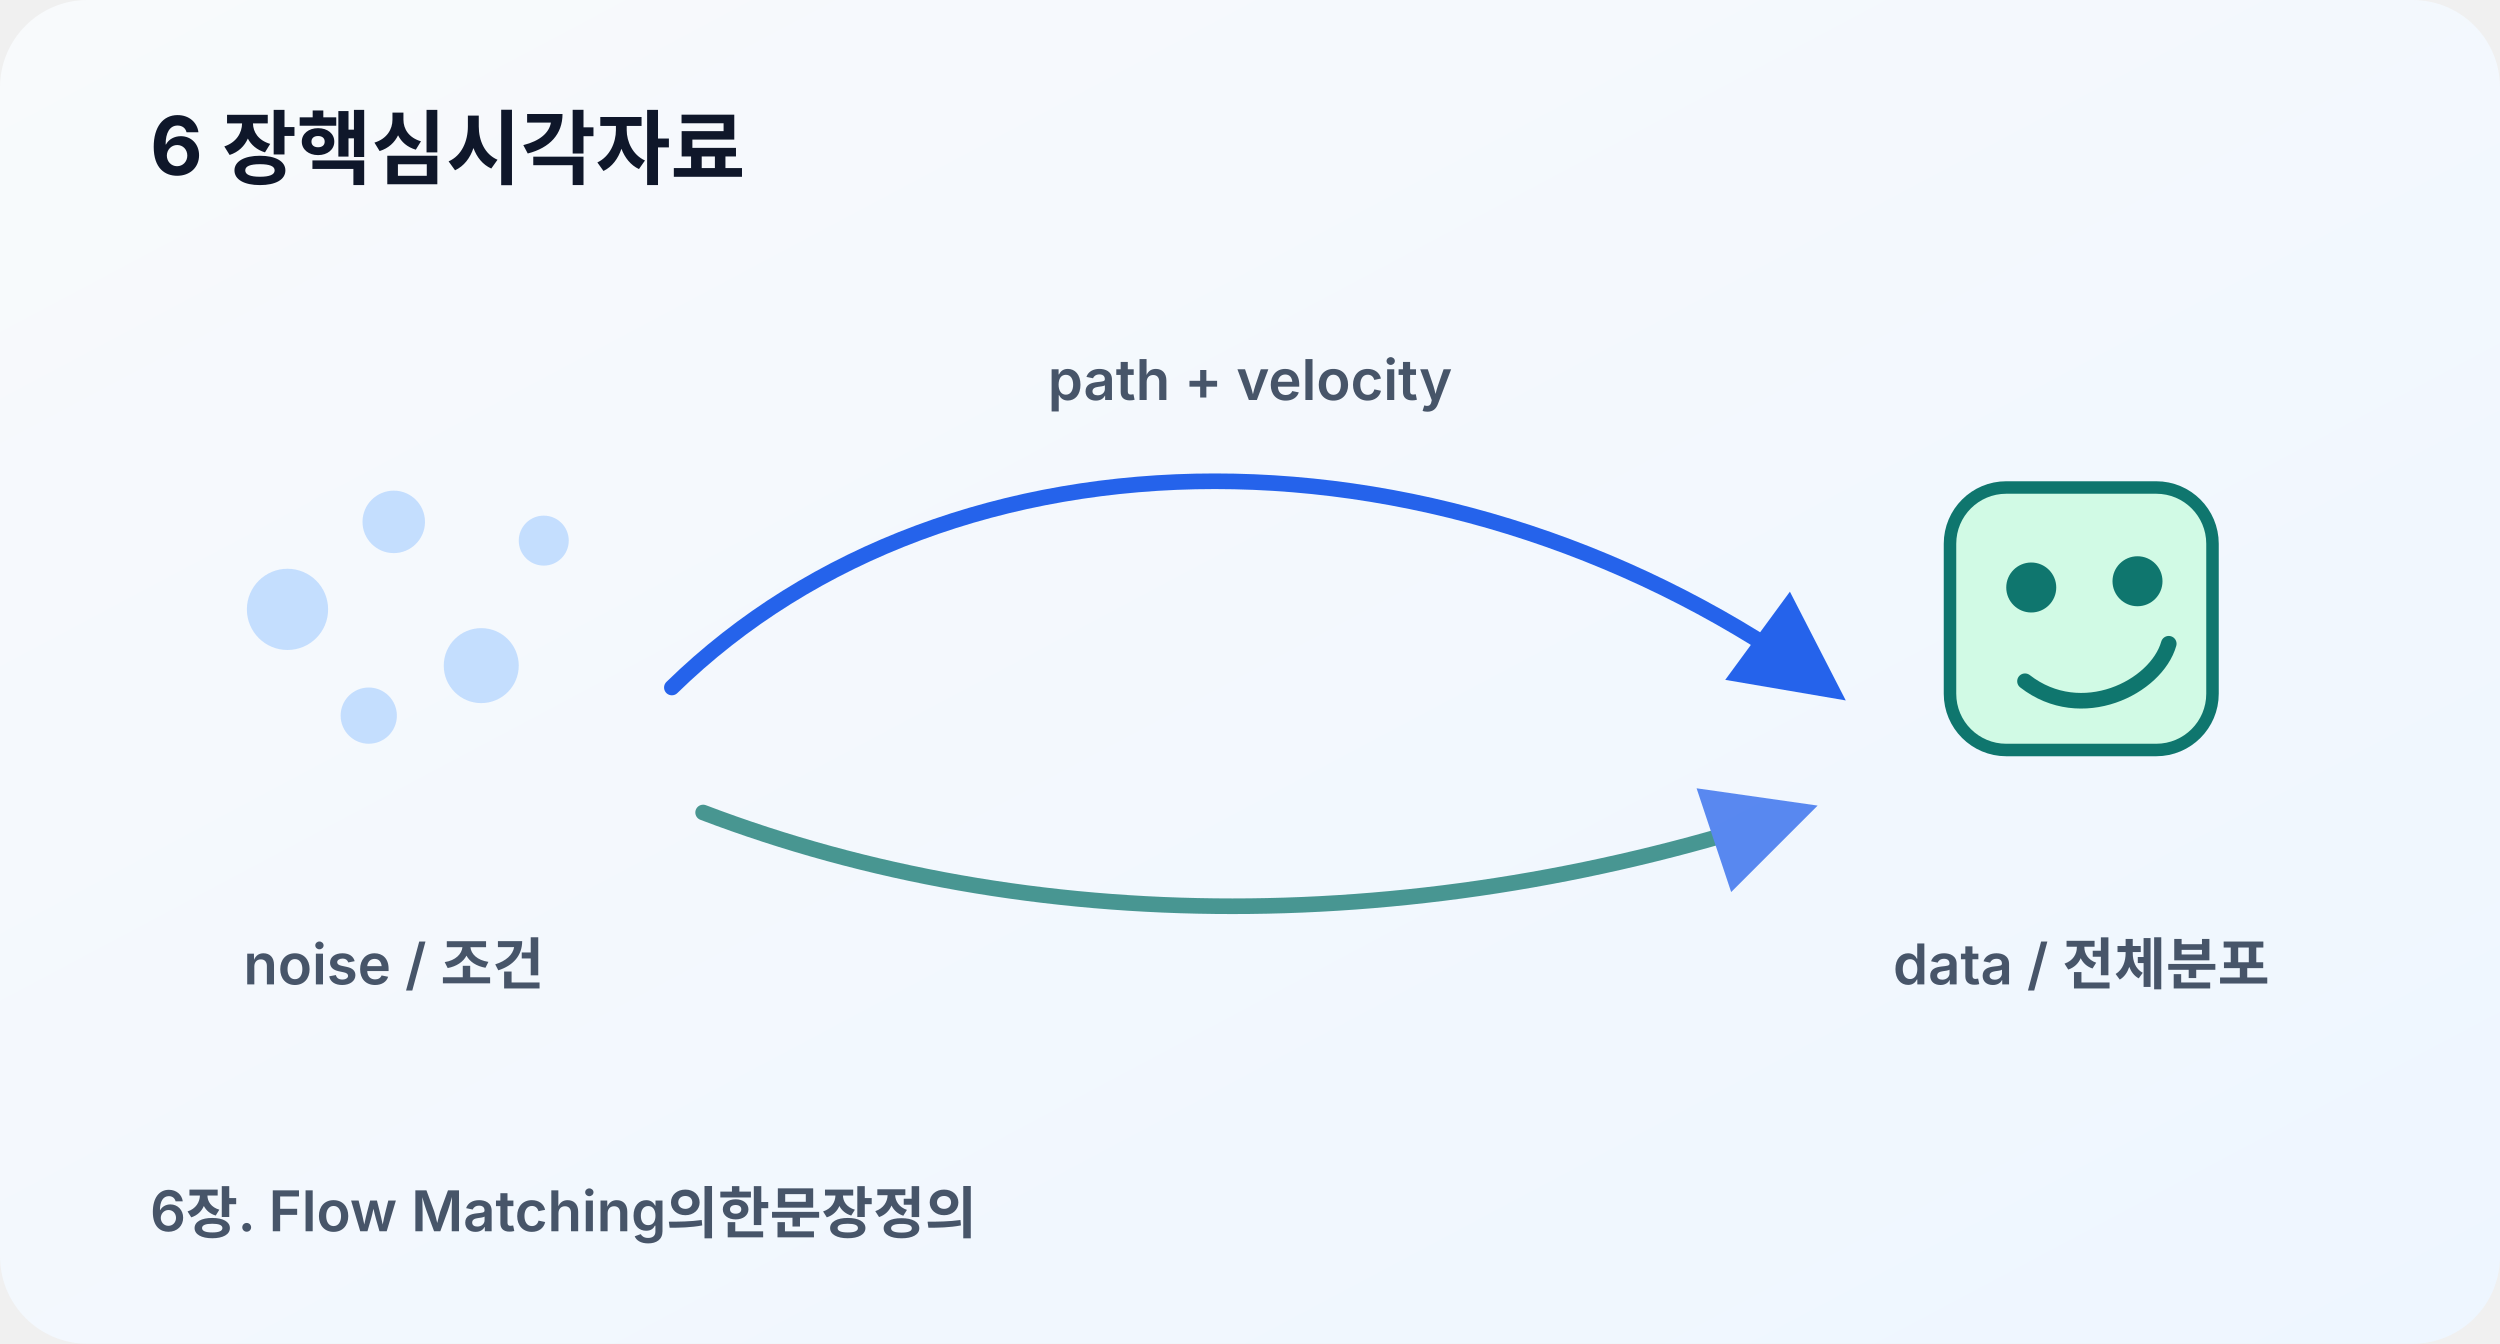
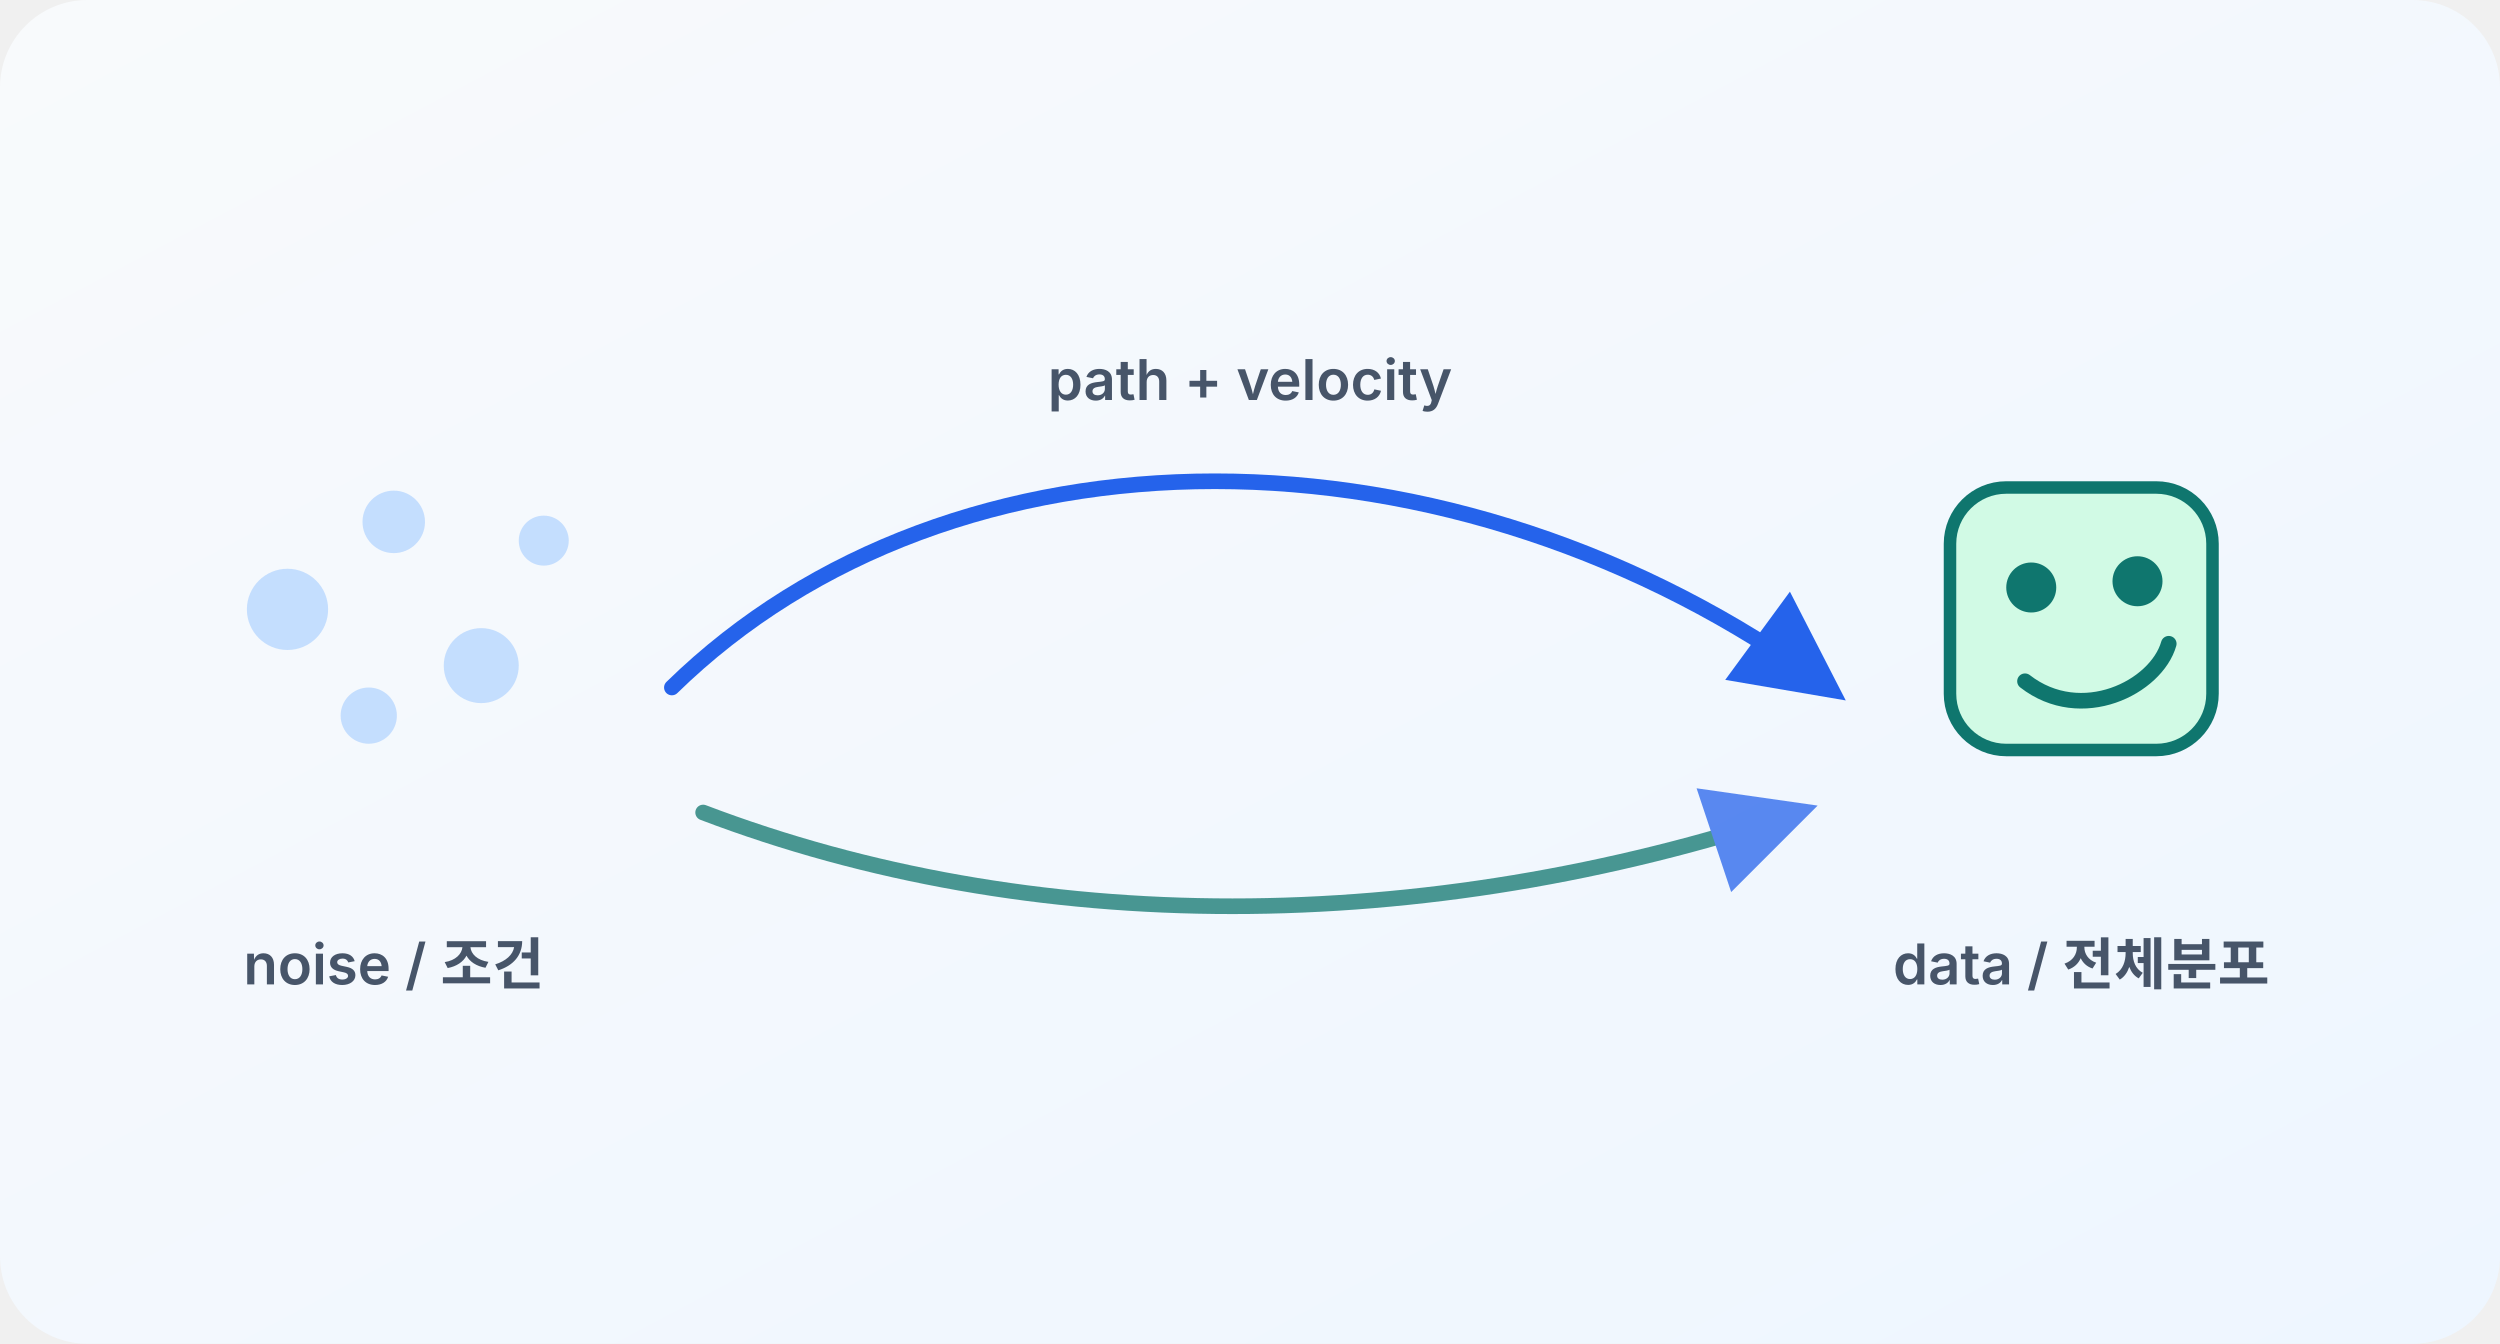
<svg xmlns="http://www.w3.org/2000/svg" viewBox="0 0 800 430" role="img">
  <defs>
    <marker id="arrow" viewBox="0 0 10 10" refX="8" refY="5" markerWidth="7" markerHeight="7" orient="auto-start-reverse">
      <path d="M0 0 L10 5 L0 10 z" fill="#2563eb" />
    </marker>
    <linearGradient id="bg" x1="0" x2="1" y1="0" y2="1">
      <stop offset="0" stop-color="#f8fafc" />
      <stop offset="1" stop-color="#eef6ff" />
    </linearGradient>
  </defs>
  <style>.bg{fill:url(#bg)}.title{font:700 26px -apple-system,BlinkMacSystemFont,'Noto Sans KR',sans-serif;fill:#0f172a}.small{font:600 18px -apple-system,BlinkMacSystemFont,'Noto Sans KR',sans-serif;fill:#475569}.label{font:700 19px -apple-system,BlinkMacSystemFont,'Noto Sans KR',sans-serif;fill:#0f172a}.light{fill:#fff}.panel{fill:#fff;stroke:#bfdbfe;stroke-width:3}.panel.alt{fill:#ecfeff;stroke:#99f6e4}.net,.hub{fill:#0f766e}.arrow{fill:none;stroke:#2563eb;stroke-width:5;stroke-linecap:round;marker-end:url(#arrow)}.arrow.soft{stroke:#0f766e;opacity:.75}.curve{fill:none;stroke:#7c3aed;stroke-width:5;stroke-linecap:round;marker-end:url(#arrow)}.dot{fill:#2563eb}.dot2{fill:#0f766e}.cloud circle{fill:#bfdbfe;opacity:.9}.data rect{fill:#d1fae5;stroke:#0f766e;stroke-width:4}.data circle{fill:#0f766e}.data path{fill:none;stroke:#0f766e;stroke-width:5;stroke-linecap:round}.link{stroke:#94a3b8;stroke-width:3;opacity:.75}</style>
  <rect class="bg" width="800" height="430" rx="28" />
-   <text x="48" y="56" class="title">6 장핵심시각자료</text>
  <g class="cloud" transform="translate(92,195)">
    <circle cx="0" cy="0" r="13" />
    <circle cx="34" cy="-28" r="10" />
    <circle cx="62" cy="18" r="12" />
    <circle cx="26" cy="34" r="9" />
    <circle cx="82" cy="-22" r="8" />
  </g>
  <path d="M215 220 C305 132 465 132 585 220" class="arrow" />
  <path d="M225 260 C330 300 455 300 575 260" class="arrow soft" />
  <g class="data" transform="translate(666,198)">
    <rect x="-42" y="-42" width="84" height="84" rx="18" />
    <circle cx="-16" cy="-10" r="8" />
    <circle cx="18" cy="-12" r="8" />
    <path d="M-18 20 C0 34 24 22 28 8" />
  </g>
  <text x="126" y="315" text-anchor="middle" class="small">noise / 조건</text>
  <text x="400" y="128" text-anchor="middle" class="small">path + velocity</text>
  <text x="666" y="315" text-anchor="middle" class="small">data / 전체분포</text>
-   <text x="48" y="394" class="small">6장. Flow Matching의한문장정의</text>
</svg>
